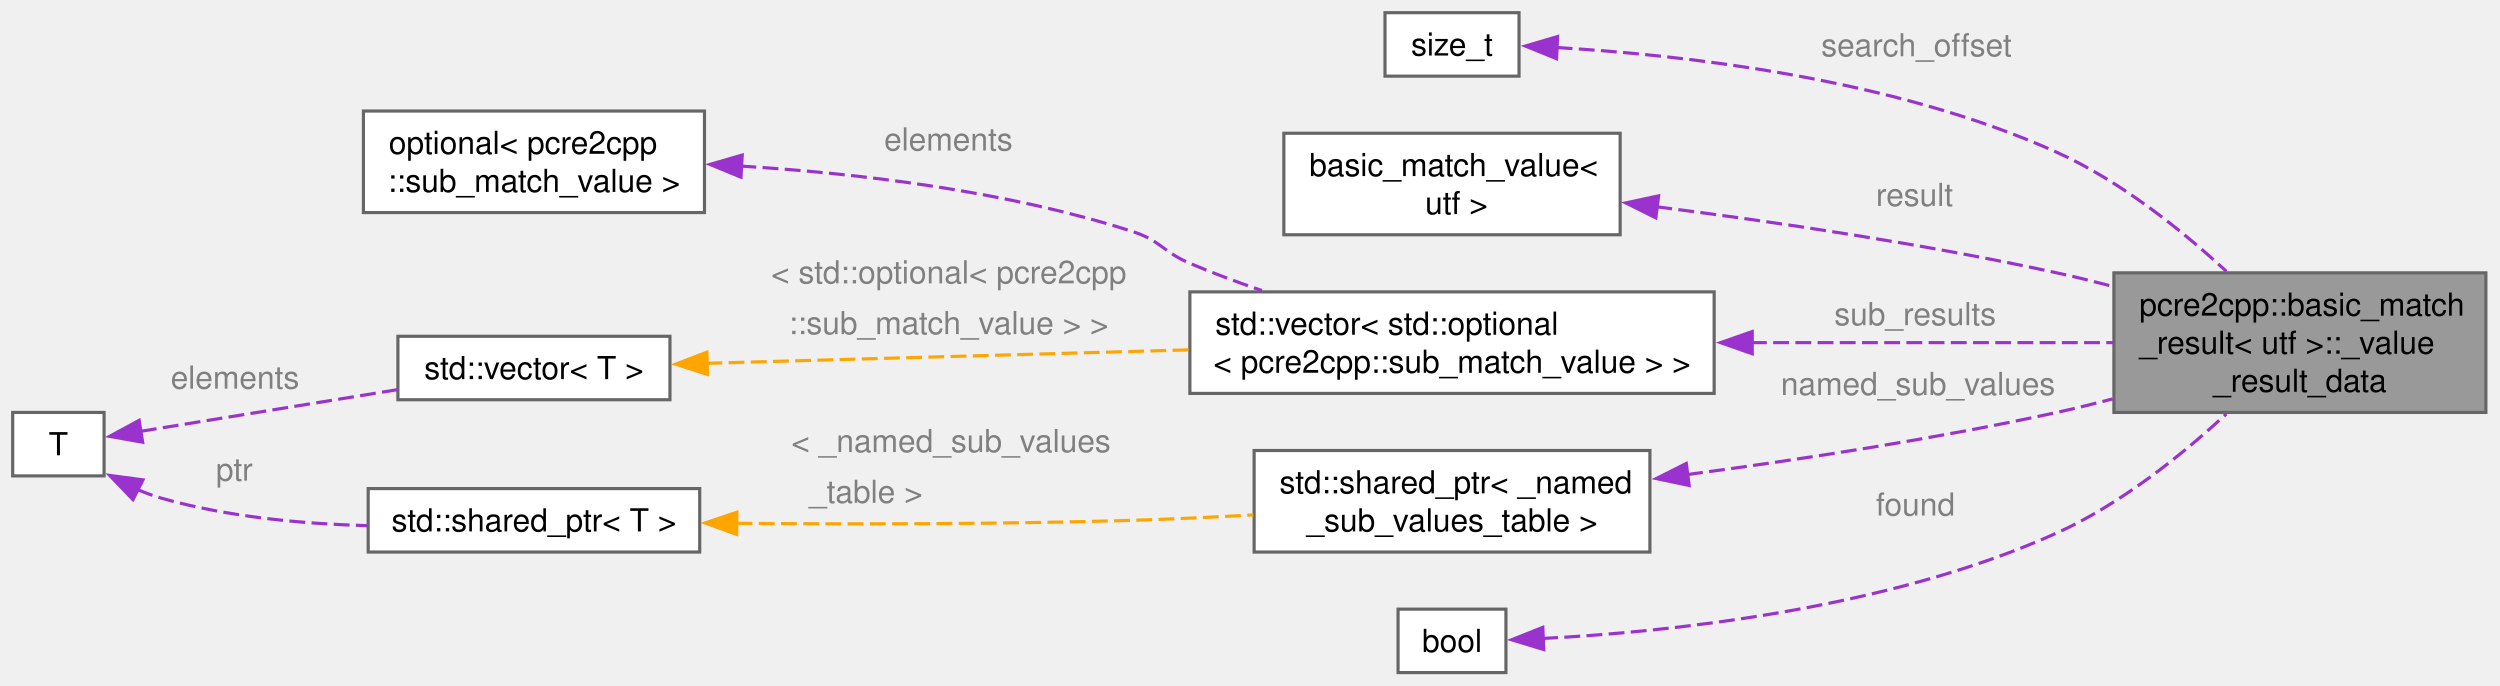
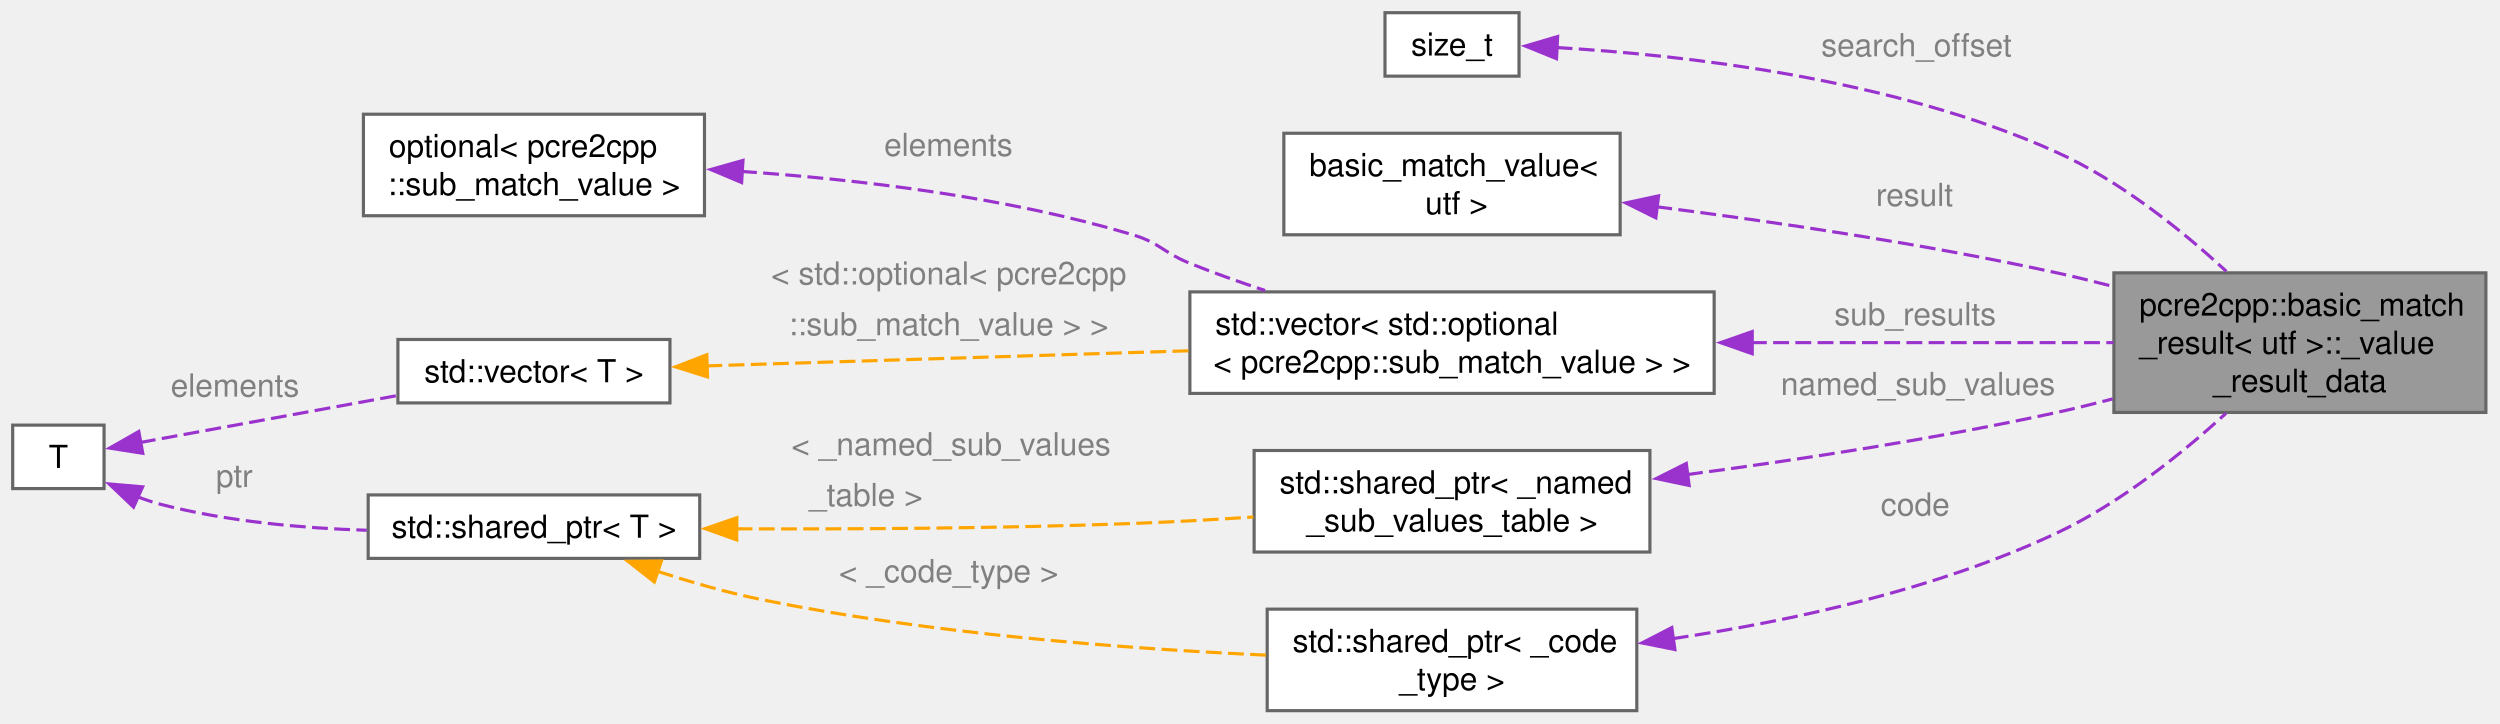
- <svg xmlns="http://www.w3.org/2000/svg" xmlns:xlink="http://www.w3.org/1999/xlink" width="788pt" height="216pt" viewBox="0.00 0.00 788.00 216.00">
-   <g id="graph0" class="graph" transform="scale(1 1) rotate(0) translate(4 212)">
+ <svg xmlns="http://www.w3.org/2000/svg" xmlns:xlink="http://www.w3.org/1999/xlink" width="788pt" height="228pt" viewBox="0.00 0.00 788.00 228.00">
+   <g id="graph0" class="graph" transform="scale(1 1) rotate(0) translate(4 224)">
    <g id="Node000001" class="node">
      <g id="a_Node000001">
        <a xlink:title="Result data container.">
-           <polygon fill="#999999" stroke="#666666" points="779.55,-126 662.3,-126 662.3,-82 779.55,-82 779.55,-126" />
-           <text xml:space="preserve" text-anchor="start" x="670.3" y="-112.5" font-family="Helvetica,sans-Serif" font-size="10.00">pcre2cpp::basic_match</text>
-           <text xml:space="preserve" text-anchor="start" x="670.3" y="-100.5" font-family="Helvetica,sans-Serif" font-size="10.00">_result&lt; utf &gt;::_value</text>
-           <text xml:space="preserve" text-anchor="middle" x="720.92" y="-88.5" font-family="Helvetica,sans-Serif" font-size="10.00">_result_data</text>
+           <polygon fill="#999999" stroke="#666666" points="779.55,-138 662.3,-138 662.3,-94 779.55,-94 779.55,-138" />
+           <text xml:space="preserve" text-anchor="start" x="670.3" y="-124.5" font-family="Helvetica,sans-Serif" font-size="10.00">pcre2cpp::basic_match</text>
+           <text xml:space="preserve" text-anchor="start" x="670.3" y="-112.5" font-family="Helvetica,sans-Serif" font-size="10.00">_result&lt; utf &gt;::_value</text>
+           <text xml:space="preserve" text-anchor="middle" x="720.92" y="-100.5" font-family="Helvetica,sans-Serif" font-size="10.00">_result_data</text>
        </a>
      </g>
    </g>
    <g id="Node000002" class="node">
      <g id="a_Node000002">
        <a xlink:title=" ">
-           <polygon fill="white" stroke="#666666" points="474.8,-208 432.55,-208 432.55,-188 474.8,-188 474.8,-208" />
-           <text xml:space="preserve" text-anchor="middle" x="453.67" y="-194.5" font-family="Helvetica,sans-Serif" font-size="10.00">size_t</text>
+           <polygon fill="white" stroke="#666666" points="474.8,-220 432.55,-220 432.55,-200 474.8,-200 474.8,-220" />
+           <text xml:space="preserve" text-anchor="middle" x="453.67" y="-206.5" font-family="Helvetica,sans-Serif" font-size="10.00">size_t</text>
        </a>
      </g>
    </g>
    <g id="edge1_Node000001_Node000002" class="edge">
      <g id="a_edge1_Node000001_Node000002">
        <a xlink:title=" ">
-           <path fill="none" stroke="#9a32cd" stroke-dasharray="5,2" d="M486.64,-197.01C525.5,-194.75 592.34,-187.46 644.3,-164 664.31,-154.97 683.64,-139.47 697.75,-126.48" />
-           <polygon fill="#9a32cd" stroke="#9a32cd" points="486.62,-193.5 476.8,-197.49 486.96,-200.49 486.62,-193.5" />
+           <path fill="none" stroke="#9a32cd" stroke-dasharray="5,2" d="M486.64,-209.01C525.5,-206.75 592.34,-199.46 644.3,-176 664.31,-166.97 683.64,-151.47 697.75,-138.48" />
+           <polygon fill="#9a32cd" stroke="#9a32cd" points="486.62,-205.5 476.8,-209.49 486.96,-212.49 486.62,-205.5" />
        </a>
      </g>
-       <text xml:space="preserve" text-anchor="start" x="570.05" y="-194.27" font-family="Helvetica,sans-Serif" font-size="10.00" fill="grey">search_offset</text>
+       <text xml:space="preserve" text-anchor="start" x="570.05" y="-206.27" font-family="Helvetica,sans-Serif" font-size="10.00" fill="grey">search_offset</text>
    </g>
    <g id="Node000003" class="node">
      <g id="a_Node000003">
        <a xlink:title=" ">
-           <polygon fill="white" stroke="#666666" points="506.67,-170 400.67,-170 400.67,-138 506.67,-138 506.67,-170" />
-           <text xml:space="preserve" text-anchor="start" x="408.67" y="-156.5" font-family="Helvetica,sans-Serif" font-size="10.00">basic_match_value&lt;</text>
-           <text xml:space="preserve" text-anchor="middle" x="453.67" y="-144.5" font-family="Helvetica,sans-Serif" font-size="10.00"> utf &gt;</text>
+           <polygon fill="white" stroke="#666666" points="506.67,-182 400.67,-182 400.67,-150 506.67,-150 506.67,-182" />
+           <text xml:space="preserve" text-anchor="start" x="408.67" y="-168.5" font-family="Helvetica,sans-Serif" font-size="10.00">basic_match_value&lt;</text>
+           <text xml:space="preserve" text-anchor="middle" x="453.67" y="-156.5" font-family="Helvetica,sans-Serif" font-size="10.00"> utf &gt;</text>
        </a>
      </g>
    </g>
    <g id="edge2_Node000001_Node000003" class="edge">
      <g id="a_edge2_Node000001_Node000003">
        <a xlink:title=" ">
-           <path fill="none" stroke="#9a32cd" stroke-dasharray="5,2" d="M518.07,-146.84C555.1,-142.11 602.61,-135.1 644.3,-126 650.04,-124.75 655.99,-123.29 661.91,-121.74" />
-           <polygon fill="#9a32cd" stroke="#9a32cd" points="517.92,-143.33 508.44,-148.04 518.79,-150.27 517.92,-143.33" />
+           <path fill="none" stroke="#9a32cd" stroke-dasharray="5,2" d="M518.07,-158.84C555.1,-154.11 602.61,-147.1 644.3,-138 650.04,-136.75 655.99,-135.29 661.91,-133.74" />
+           <polygon fill="#9a32cd" stroke="#9a32cd" points="517.92,-155.33 508.44,-160.04 518.79,-162.27 517.92,-155.33" />
        </a>
      </g>
-       <text xml:space="preserve" text-anchor="start" x="587.3" y="-147.08" font-family="Helvetica,sans-Serif" font-size="10.00" fill="grey">result</text>
+       <text xml:space="preserve" text-anchor="start" x="587.3" y="-159.08" font-family="Helvetica,sans-Serif" font-size="10.00" fill="grey">result</text>
    </g>
    <g id="Node000004" class="node">
      <g id="a_Node000004">
        <a xlink:title=" ">
-           <polygon fill="white" stroke="#666666" points="536.3,-120 371.05,-120 371.05,-88 536.3,-88 536.3,-120" />
-           <text xml:space="preserve" text-anchor="start" x="379.05" y="-106.5" font-family="Helvetica,sans-Serif" font-size="10.00">std::vector&lt; std::optional</text>
-           <text xml:space="preserve" text-anchor="middle" x="453.67" y="-94.5" font-family="Helvetica,sans-Serif" font-size="10.00">&lt; pcre2cpp::sub_match_value &gt; &gt;</text>
+           <polygon fill="white" stroke="#666666" points="536.3,-132 371.05,-132 371.05,-100 536.3,-100 536.3,-132" />
+           <text xml:space="preserve" text-anchor="start" x="379.05" y="-118.5" font-family="Helvetica,sans-Serif" font-size="10.00">std::vector&lt; std::optional</text>
+           <text xml:space="preserve" text-anchor="middle" x="453.67" y="-106.5" font-family="Helvetica,sans-Serif" font-size="10.00">&lt; pcre2cpp::sub_match_value &gt; &gt;</text>
        </a>
      </g>
    </g>
    <g id="edge3_Node000001_Node000004" class="edge">
      <g id="a_edge3_Node000001_Node000004">
        <a xlink:title=" ">
-           <path fill="none" stroke="#9a32cd" stroke-dasharray="5,2" d="M547.9,-104C585.95,-104 628.76,-104 662.16,-104" />
-           <polygon fill="#9a32cd" stroke="#9a32cd" points="548.3,-100.5 538.3,-104 548.3,-107.5 548.3,-100.5" />
+           <path fill="none" stroke="#9a32cd" stroke-dasharray="5,2" d="M547.9,-116C585.95,-116 628.76,-116 662.16,-116" />
+           <polygon fill="#9a32cd" stroke="#9a32cd" points="548.3,-112.5 538.3,-116 548.3,-119.5 548.3,-112.5" />
        </a>
      </g>
-       <text xml:space="preserve" text-anchor="start" x="574.17" y="-109.5" font-family="Helvetica,sans-Serif" font-size="10.00" fill="grey">sub_results</text>
+       <text xml:space="preserve" text-anchor="start" x="574.17" y="-121.5" font-family="Helvetica,sans-Serif" font-size="10.00" fill="grey">sub_results</text>
    </g>
    <g id="Node000005" class="node">
      <g id="a_Node000005">
        <a xlink:title=" ">
-           <polygon fill="white" stroke="#666666" points="218.05,-177 110.55,-177 110.55,-145 218.05,-145 218.05,-177" />
-           <text xml:space="preserve" text-anchor="start" x="118.55" y="-163.5" font-family="Helvetica,sans-Serif" font-size="10.00">optional&lt; pcre2cpp</text>
-           <text xml:space="preserve" text-anchor="middle" x="164.3" y="-151.5" font-family="Helvetica,sans-Serif" font-size="10.00">::sub_match_value &gt;</text>
+           <polygon fill="white" stroke="#666666" points="218.05,-188 110.55,-188 110.55,-156 218.05,-156 218.05,-188" />
+           <text xml:space="preserve" text-anchor="start" x="118.55" y="-174.5" font-family="Helvetica,sans-Serif" font-size="10.00">optional&lt; pcre2cpp</text>
+           <text xml:space="preserve" text-anchor="middle" x="164.3" y="-162.5" font-family="Helvetica,sans-Serif" font-size="10.00">::sub_match_value &gt;</text>
        </a>
      </g>
    </g>
    <g id="edge4_Node000004_Node000005" class="edge">
      <g id="a_edge4_Node000004_Node000005">
        <a xlink:title=" ">
-           <path fill="none" stroke="#9a32cd" stroke-dasharray="5,2" d="M229.38,-159.66C266.29,-157.37 313.14,-151.87 353.05,-139 361.76,-136.19 362.63,-132.58 371.05,-129 378.28,-125.93 386.01,-123.05 393.73,-120.43" />
-           <polygon fill="#9a32cd" stroke="#9a32cd" points="229.56,-156.14 219.77,-160.18 229.95,-163.13 229.56,-156.14" />
+           <path fill="none" stroke="#9a32cd" stroke-dasharray="5,2" d="M229.57,-169.97C266.35,-167.46 313.01,-161.95 353.05,-150 361.62,-147.44 362.75,-144.32 371.05,-141 378.62,-137.97 386.7,-135.09 394.73,-132.44" />
+           <polygon fill="#9a32cd" stroke="#9a32cd" points="229.76,-166.46 220,-170.57 230.19,-173.44 229.76,-166.46" />
        </a>
      </g>
-       <text xml:space="preserve" text-anchor="start" x="274.67" y="-164.56" font-family="Helvetica,sans-Serif" font-size="10.00" fill="grey">elements</text>
+       <text xml:space="preserve" text-anchor="start" x="274.67" y="-174.86" font-family="Helvetica,sans-Serif" font-size="10.00" fill="grey">elements</text>
    </g>
    <g id="Node000006" class="node">
      <g id="a_Node000006">
        <a xlink:title=" ">
-           <polygon fill="white" stroke="#666666" points="207.17,-106 121.42,-106 121.42,-86 207.17,-86 207.17,-106" />
-           <text xml:space="preserve" text-anchor="middle" x="164.3" y="-92.5" font-family="Helvetica,sans-Serif" font-size="10.00">std::vector&lt; T &gt;</text>
+           <polygon fill="white" stroke="#666666" points="207.17,-117 121.42,-117 121.42,-97 207.17,-97 207.17,-117" />
+           <text xml:space="preserve" text-anchor="middle" x="164.3" y="-103.5" font-family="Helvetica,sans-Serif" font-size="10.00">std::vector&lt; T &gt;</text>
        </a>
      </g>
    </g>
    <g id="edge5_Node000004_Node000006" class="edge">
      <g id="a_edge5_Node000004_Node000006">
        <a xlink:title=" ">
-           <path fill="none" stroke="orange" stroke-dasharray="5,2" d="M218.65,-97.49C261.31,-98.67 321.83,-100.36 370.64,-101.72" />
-           <polygon fill="orange" stroke="orange" points="219,-93.99 208.91,-97.21 218.81,-100.99 219,-93.99" />
+           <path fill="none" stroke="orange" stroke-dasharray="5,2" d="M218.65,-108.67C261.31,-110.01 321.83,-111.9 370.64,-113.43" />
+           <polygon fill="orange" stroke="orange" points="219.01,-105.18 208.91,-108.37 218.79,-112.18 219.01,-105.18" />
        </a>
      </g>
-       <text xml:space="preserve" text-anchor="start" x="239.05" y="-122.68" font-family="Helvetica,sans-Serif" font-size="10.00" fill="grey">&lt; std::optional&lt; pcre2cpp</text>
-       <text xml:space="preserve" text-anchor="start" x="239.05" y="-106.68" font-family="Helvetica,sans-Serif" font-size="10.00" fill="grey">  ::sub_match_value &gt; &gt;</text>
+       <text xml:space="preserve" text-anchor="start" x="239.05" y="-134.33" font-family="Helvetica,sans-Serif" font-size="10.00" fill="grey">&lt; std::optional&lt; pcre2cpp</text>
+       <text xml:space="preserve" text-anchor="start" x="239.05" y="-118.33" font-family="Helvetica,sans-Serif" font-size="10.00" fill="grey">  ::sub_match_value &gt; &gt;</text>
    </g>
    <g id="Node000007" class="node">
      <g id="a_Node000007">
        <a xlink:title=" ">
-           <polygon fill="white" stroke="#666666" points="28.8,-82 0,-82 0,-62 28.8,-62 28.8,-82" />
-           <text xml:space="preserve" text-anchor="middle" x="14.4" y="-68.5" font-family="Helvetica,sans-Serif" font-size="10.00">T</text>
+           <polygon fill="white" stroke="#666666" points="28.8,-90 0,-90 0,-70 28.8,-70 28.8,-90" />
+           <text xml:space="preserve" text-anchor="middle" x="14.4" y="-76.5" font-family="Helvetica,sans-Serif" font-size="10.00">T</text>
        </a>
      </g>
    </g>
    <g id="edge6_Node000006_Node000007" class="edge">
      <g id="a_edge6_Node000006_Node000007">
        <a xlink:title=" ">
-           <path fill="none" stroke="#9a32cd" stroke-dasharray="5,2" d="M40.4,-76.06C62.46,-79.64 95.08,-84.93 121.17,-89.16" />
-           <polygon fill="#9a32cd" stroke="#9a32cd" points="40.97,-72.6 30.54,-74.46 39.85,-79.51 40.97,-72.6" />
+           <path fill="none" stroke="#9a32cd" stroke-dasharray="5,2" d="M40.09,-84.51C62.16,-88.54 94.96,-94.52 121.17,-99.31" />
+           <polygon fill="#9a32cd" stroke="#9a32cd" points="41,-81.12 30.54,-82.76 39.75,-88 41,-81.12" />
        </a>
      </g>
-       <text xml:space="preserve" text-anchor="start" x="49.8" y="-89.5" font-family="Helvetica,sans-Serif" font-size="10.00" fill="grey">elements</text>
+       <text xml:space="preserve" text-anchor="start" x="49.8" y="-99" font-family="Helvetica,sans-Serif" font-size="10.00" fill="grey">elements</text>
    </g>
    <g id="Node000009" class="node">
      <g id="a_Node000009">
        <a xlink:title=" ">
-           <polygon fill="white" stroke="#666666" points="216.55,-58 112.05,-58 112.05,-38 216.55,-38 216.55,-58" />
-           <text xml:space="preserve" text-anchor="middle" x="164.3" y="-44.5" font-family="Helvetica,sans-Serif" font-size="10.00">std::shared_ptr&lt; T &gt;</text>
+           <polygon fill="white" stroke="#666666" points="216.55,-68 112.05,-68 112.05,-48 216.55,-48 216.55,-68" />
+           <text xml:space="preserve" text-anchor="middle" x="164.3" y="-54.5" font-family="Helvetica,sans-Serif" font-size="10.00">std::shared_ptr&lt; T &gt;</text>
        </a>
      </g>
    </g>
    <g id="edge9_Node000009_Node000007" class="edge">
      <g id="a_edge9_Node000009_Node000007">
        <a xlink:title=" ">
-           <path fill="none" stroke="#9a32cd" stroke-dasharray="5,2" d="M39.39,-57.68C41.84,-56.63 44.33,-55.71 46.8,-55 67.55,-49.08 91.2,-46.87 111.74,-46.31" />
-           <polygon fill="#9a32cd" stroke="#9a32cd" points="37.91,-54.51 30.57,-62.15 41.07,-60.75 37.91,-54.51" />
+           <path fill="none" stroke="#9a32cd" stroke-dasharray="5,2" d="M39.35,-67.43C41.82,-66.47 44.33,-65.64 46.8,-65 67.6,-59.63 91.14,-57.5 111.6,-56.86" />
+           <polygon fill="#9a32cd" stroke="#9a32cd" points="38.09,-64.15 30.41,-71.46 40.96,-70.54 38.09,-64.15" />
        </a>
      </g>
-       <text xml:space="preserve" text-anchor="start" x="64.05" y="-60.5" font-family="Helvetica,sans-Serif" font-size="10.00" fill="grey">ptr</text>
+       <text xml:space="preserve" text-anchor="start" x="64.05" y="-70.5" font-family="Helvetica,sans-Serif" font-size="10.00" fill="grey">ptr</text>
    </g>
    <g id="Node000008" class="node">
      <g id="a_Node000008">
        <a xlink:title=" ">
-           <polygon fill="white" stroke="#666666" points="516.05,-70 391.3,-70 391.3,-38 516.05,-38 516.05,-70" />
-           <text xml:space="preserve" text-anchor="start" x="399.3" y="-56.5" font-family="Helvetica,sans-Serif" font-size="10.00">std::shared_ptr&lt; _named</text>
-           <text xml:space="preserve" text-anchor="middle" x="453.67" y="-44.5" font-family="Helvetica,sans-Serif" font-size="10.00">_sub_values_table &gt;</text>
+           <polygon fill="white" stroke="#666666" points="516.05,-82 391.3,-82 391.3,-50 516.05,-50 516.05,-82" />
+           <text xml:space="preserve" text-anchor="start" x="399.3" y="-68.5" font-family="Helvetica,sans-Serif" font-size="10.00">std::shared_ptr&lt; _named</text>
+           <text xml:space="preserve" text-anchor="middle" x="453.67" y="-56.5" font-family="Helvetica,sans-Serif" font-size="10.00">_sub_values_table &gt;</text>
        </a>
      </g>
    </g>
    <g id="edge7_Node000001_Node000008" class="edge">
      <g id="a_edge7_Node000001_Node000008">
        <a xlink:title=" ">
-           <path fill="none" stroke="#9a32cd" stroke-dasharray="5,2" d="M527.76,-62.42C563.16,-67.1 606.16,-73.68 644.3,-82 650.04,-83.25 655.99,-84.71 661.91,-86.26" />
-           <polygon fill="#9a32cd" stroke="#9a32cd" points="528.42,-58.98 518.05,-61.16 527.52,-65.92 528.42,-58.98" />
+           <path fill="none" stroke="#9a32cd" stroke-dasharray="5,2" d="M527.76,-74.42C563.16,-79.1 606.16,-85.68 644.3,-94 650.04,-95.25 655.99,-96.71 661.91,-98.26" />
+           <polygon fill="#9a32cd" stroke="#9a32cd" points="528.42,-70.98 518.05,-73.16 527.52,-77.92 528.42,-70.98" />
        </a>
      </g>
-       <text xml:space="preserve" text-anchor="start" x="557.3" y="-87.5" font-family="Helvetica,sans-Serif" font-size="10.00" fill="grey">named_sub_values</text>
+       <text xml:space="preserve" text-anchor="start" x="557.3" y="-99.5" font-family="Helvetica,sans-Serif" font-size="10.00" fill="grey">named_sub_values</text>
    </g>
    <g id="edge8_Node000008_Node000009" class="edge">
      <g id="a_edge8_Node000008_Node000009">
        <a xlink:title=" ">
-           <path fill="none" stroke="orange" stroke-dasharray="5,2" d="M228.17,-47.06C264.64,-46.75 311.45,-46.75 353.05,-48 365.35,-48.37 378.49,-49 391.05,-49.71" />
-           <polygon fill="orange" stroke="orange" points="228.19,-43.56 218.22,-47.15 228.26,-50.56 228.19,-43.56" />
+           <path fill="none" stroke="orange" stroke-dasharray="5,2" d="M228.18,-57.32C264.65,-57.18 311.46,-57.43 353.05,-59 365.35,-59.46 378.49,-60.21 391.06,-61.04" />
+           <polygon fill="orange" stroke="orange" points="228.21,-53.82 218.23,-57.37 228.25,-60.82 228.21,-53.82" />
        </a>
      </g>
-       <text xml:space="preserve" text-anchor="start" x="245.42" y="-69.5" font-family="Helvetica,sans-Serif" font-size="10.00" fill="grey">&lt; _named_sub_values</text>
-       <text xml:space="preserve" text-anchor="start" x="245.42" y="-53.5" font-family="Helvetica,sans-Serif" font-size="10.00" fill="grey">  _table &gt;</text>
+       <text xml:space="preserve" text-anchor="start" x="245.42" y="-80.5" font-family="Helvetica,sans-Serif" font-size="10.00" fill="grey">&lt; _named_sub_values</text>
+       <text xml:space="preserve" text-anchor="start" x="245.42" y="-64.5" font-family="Helvetica,sans-Serif" font-size="10.00" fill="grey">  _table &gt;</text>
    </g>
    <g id="Node000010" class="node">
      <g id="a_Node000010">
        <a xlink:title=" ">
-           <polygon fill="white" stroke="#666666" points="470.67,-20 436.67,-20 436.67,0 470.67,0 470.67,-20" />
-           <text xml:space="preserve" text-anchor="middle" x="453.67" y="-6.5" font-family="Helvetica,sans-Serif" font-size="10.00">bool</text>
+           <polygon fill="white" stroke="#666666" points="511.92,-32 395.42,-32 395.42,0 511.92,0 511.92,-32" />
+           <text xml:space="preserve" text-anchor="start" x="403.42" y="-18.5" font-family="Helvetica,sans-Serif" font-size="10.00">std::shared_ptr&lt; _code</text>
+           <text xml:space="preserve" text-anchor="middle" x="453.67" y="-6.5" font-family="Helvetica,sans-Serif" font-size="10.00">_type &gt;</text>
        </a>
      </g>
+     </g>
+     <g id="edge11_Node000010_Node000009" class="edge">
+       <g id="a_edge11_Node000010_Node000009">
+         <a xlink:title=" ">
+           <path fill="none" stroke="orange" stroke-dasharray="5,2" d="M203.36,-43.88C213.83,-40.48 225.27,-37.2 236.05,-35 289.32,-24.15 351.2,-19.5 395.15,-17.5" />
+           <polygon fill="orange" stroke="orange" points="202.24,-40.56 193.9,-47.08 204.49,-47.19 202.24,-40.56" />
+         </a>
+       </g>
+       <text xml:space="preserve" text-anchor="start" x="260.42" y="-40.5" font-family="Helvetica,sans-Serif" font-size="10.00" fill="grey">&lt; _code_type &gt;</text>
    </g>
    <g id="edge10_Node000001_Node000010" class="edge">
      <g id="a_edge10_Node000001_Node000010">
        <a xlink:title=" ">
-           <path fill="none" stroke="#9a32cd" stroke-dasharray="5,2" d="M482.09,-10.75C520.1,-12.69 590.25,-19.6 644.3,-44 664.31,-53.03 683.64,-68.53 697.75,-81.52" />
-           <polygon fill="#9a32cd" stroke="#9a32cd" points="482.59,-7.26 472.45,-10.34 482.29,-14.26 482.59,-7.26" />
+           <path fill="none" stroke="#9a32cd" stroke-dasharray="5,2" d="M523.27,-22.7C560.42,-28.22 606.36,-38.17 644.3,-56 664.17,-65.34 683.51,-80.83 697.65,-93.73" />
+           <polygon fill="#9a32cd" stroke="#9a32cd" points="523.93,-19.26 513.54,-21.34 522.95,-26.19 523.93,-19.26" />
        </a>
      </g>
-       <text xml:space="preserve" text-anchor="start" x="587.3" y="-49.5" font-family="Helvetica,sans-Serif" font-size="10.00" fill="grey">found</text>
+       <text xml:space="preserve" text-anchor="start" x="588.8" y="-61.5" font-family="Helvetica,sans-Serif" font-size="10.00" fill="grey">code</text>
    </g>
  </g>
</svg>
